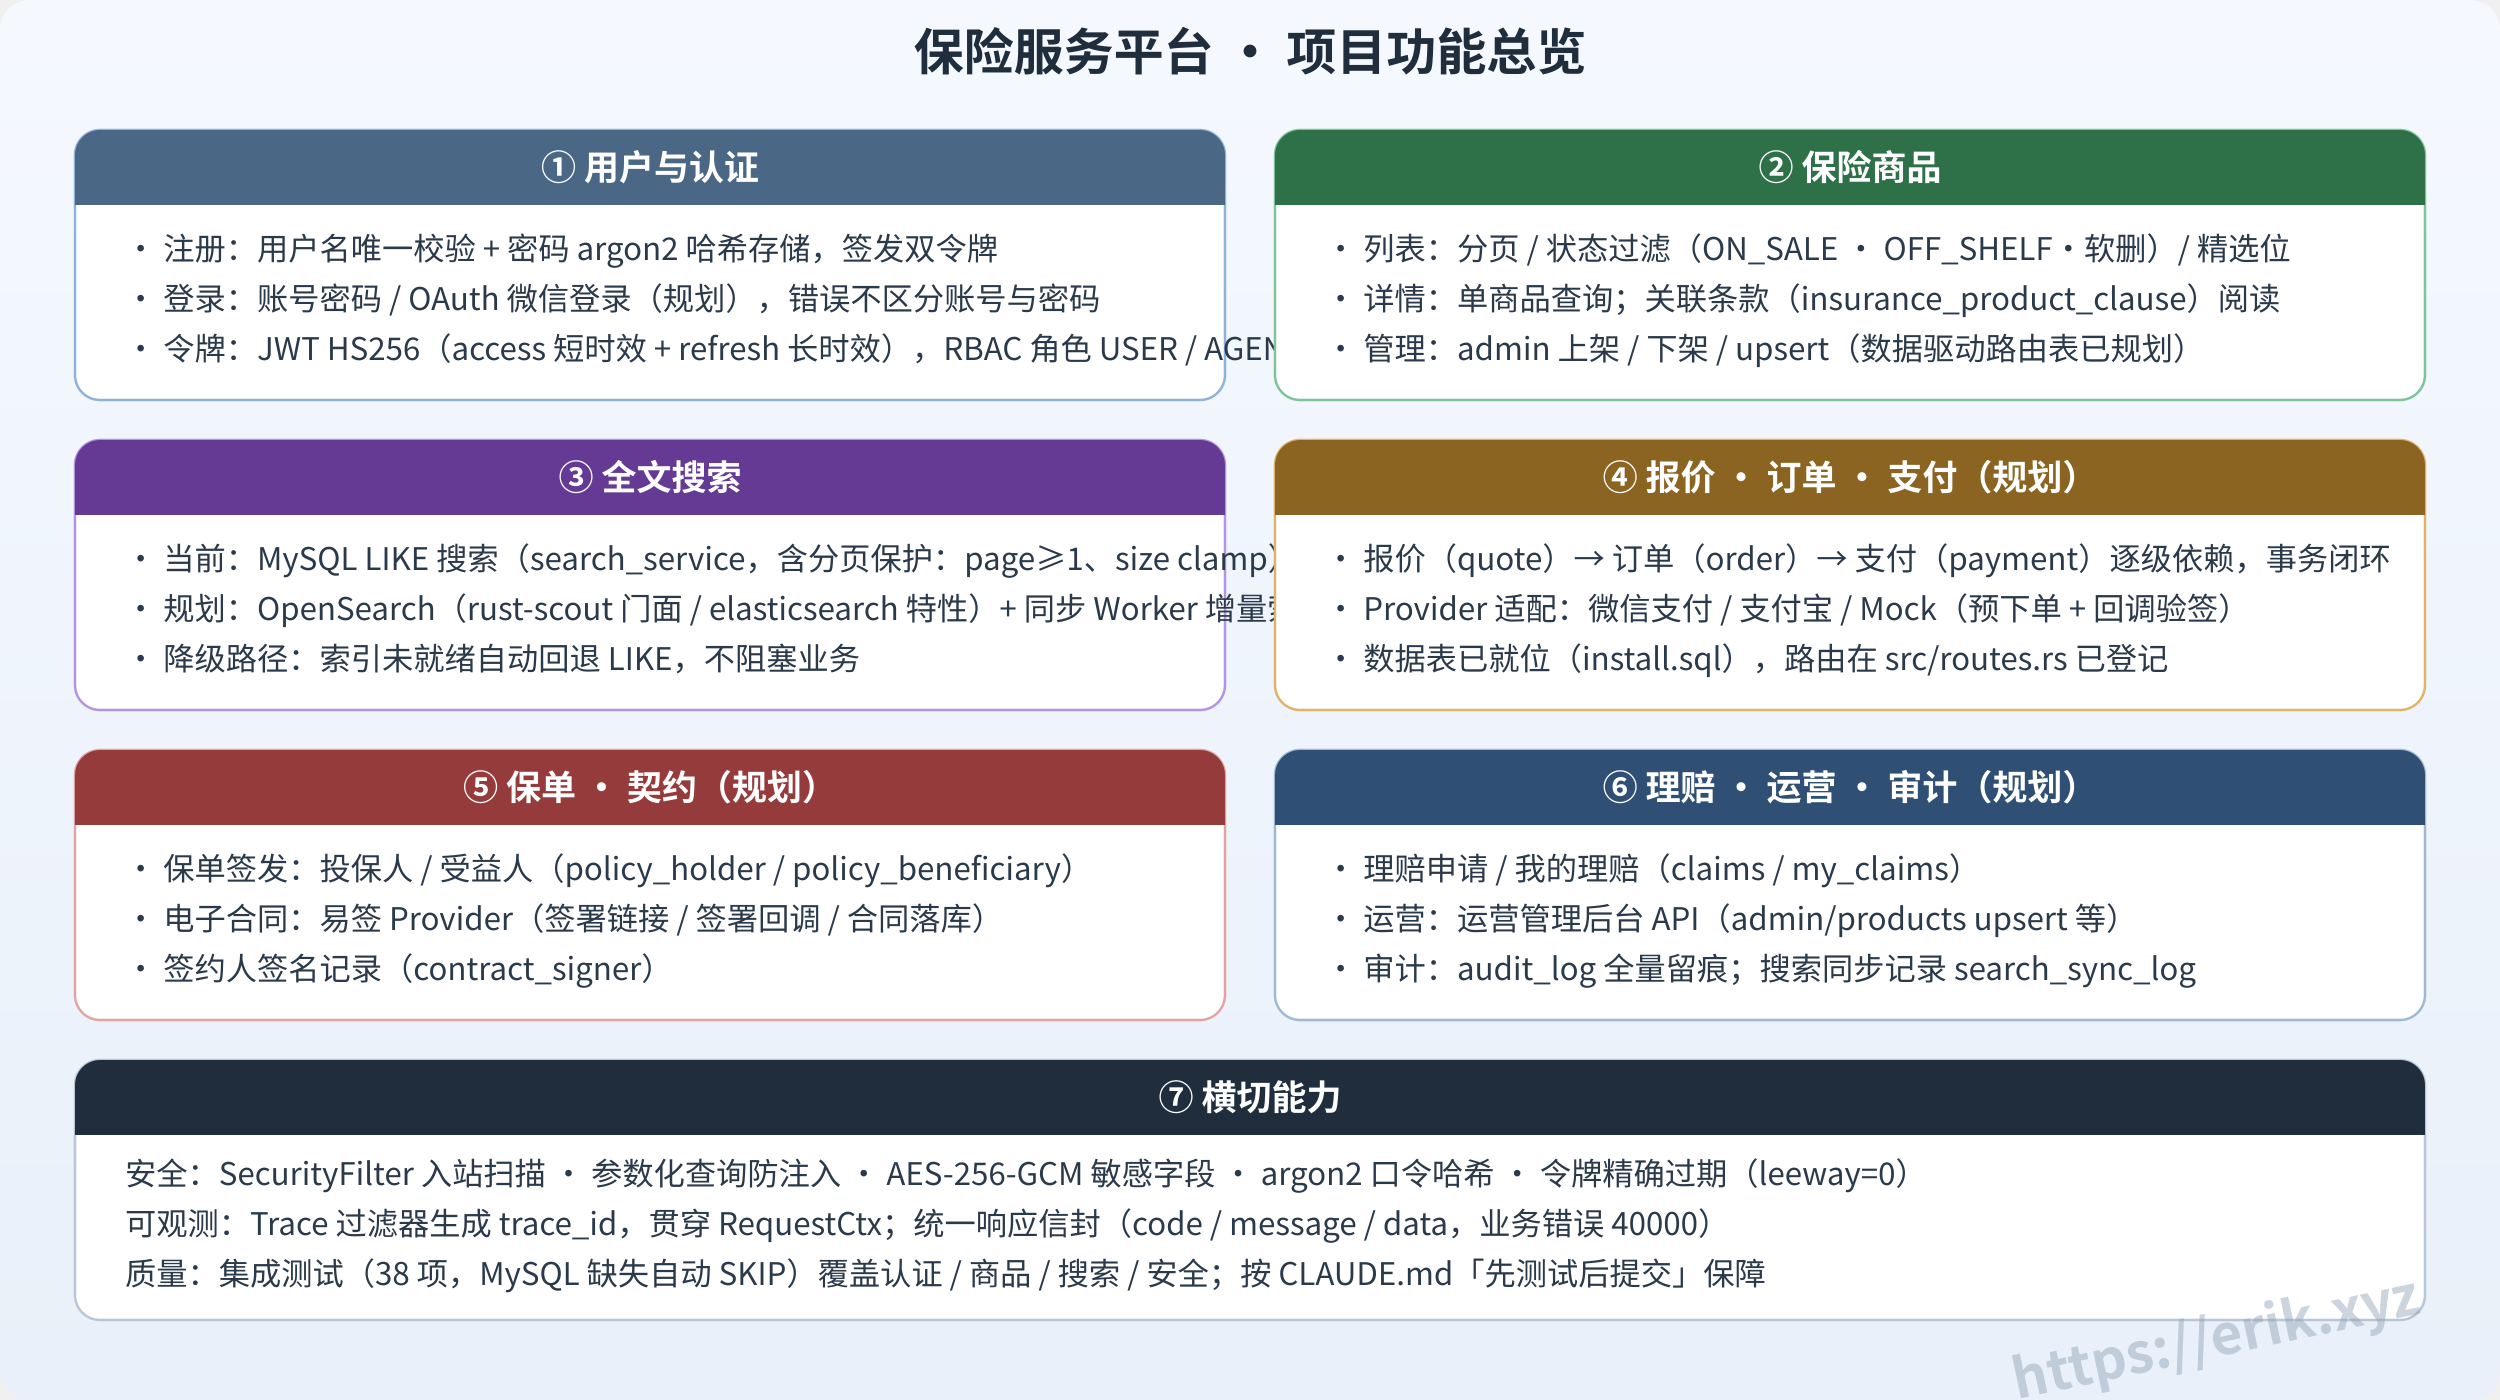
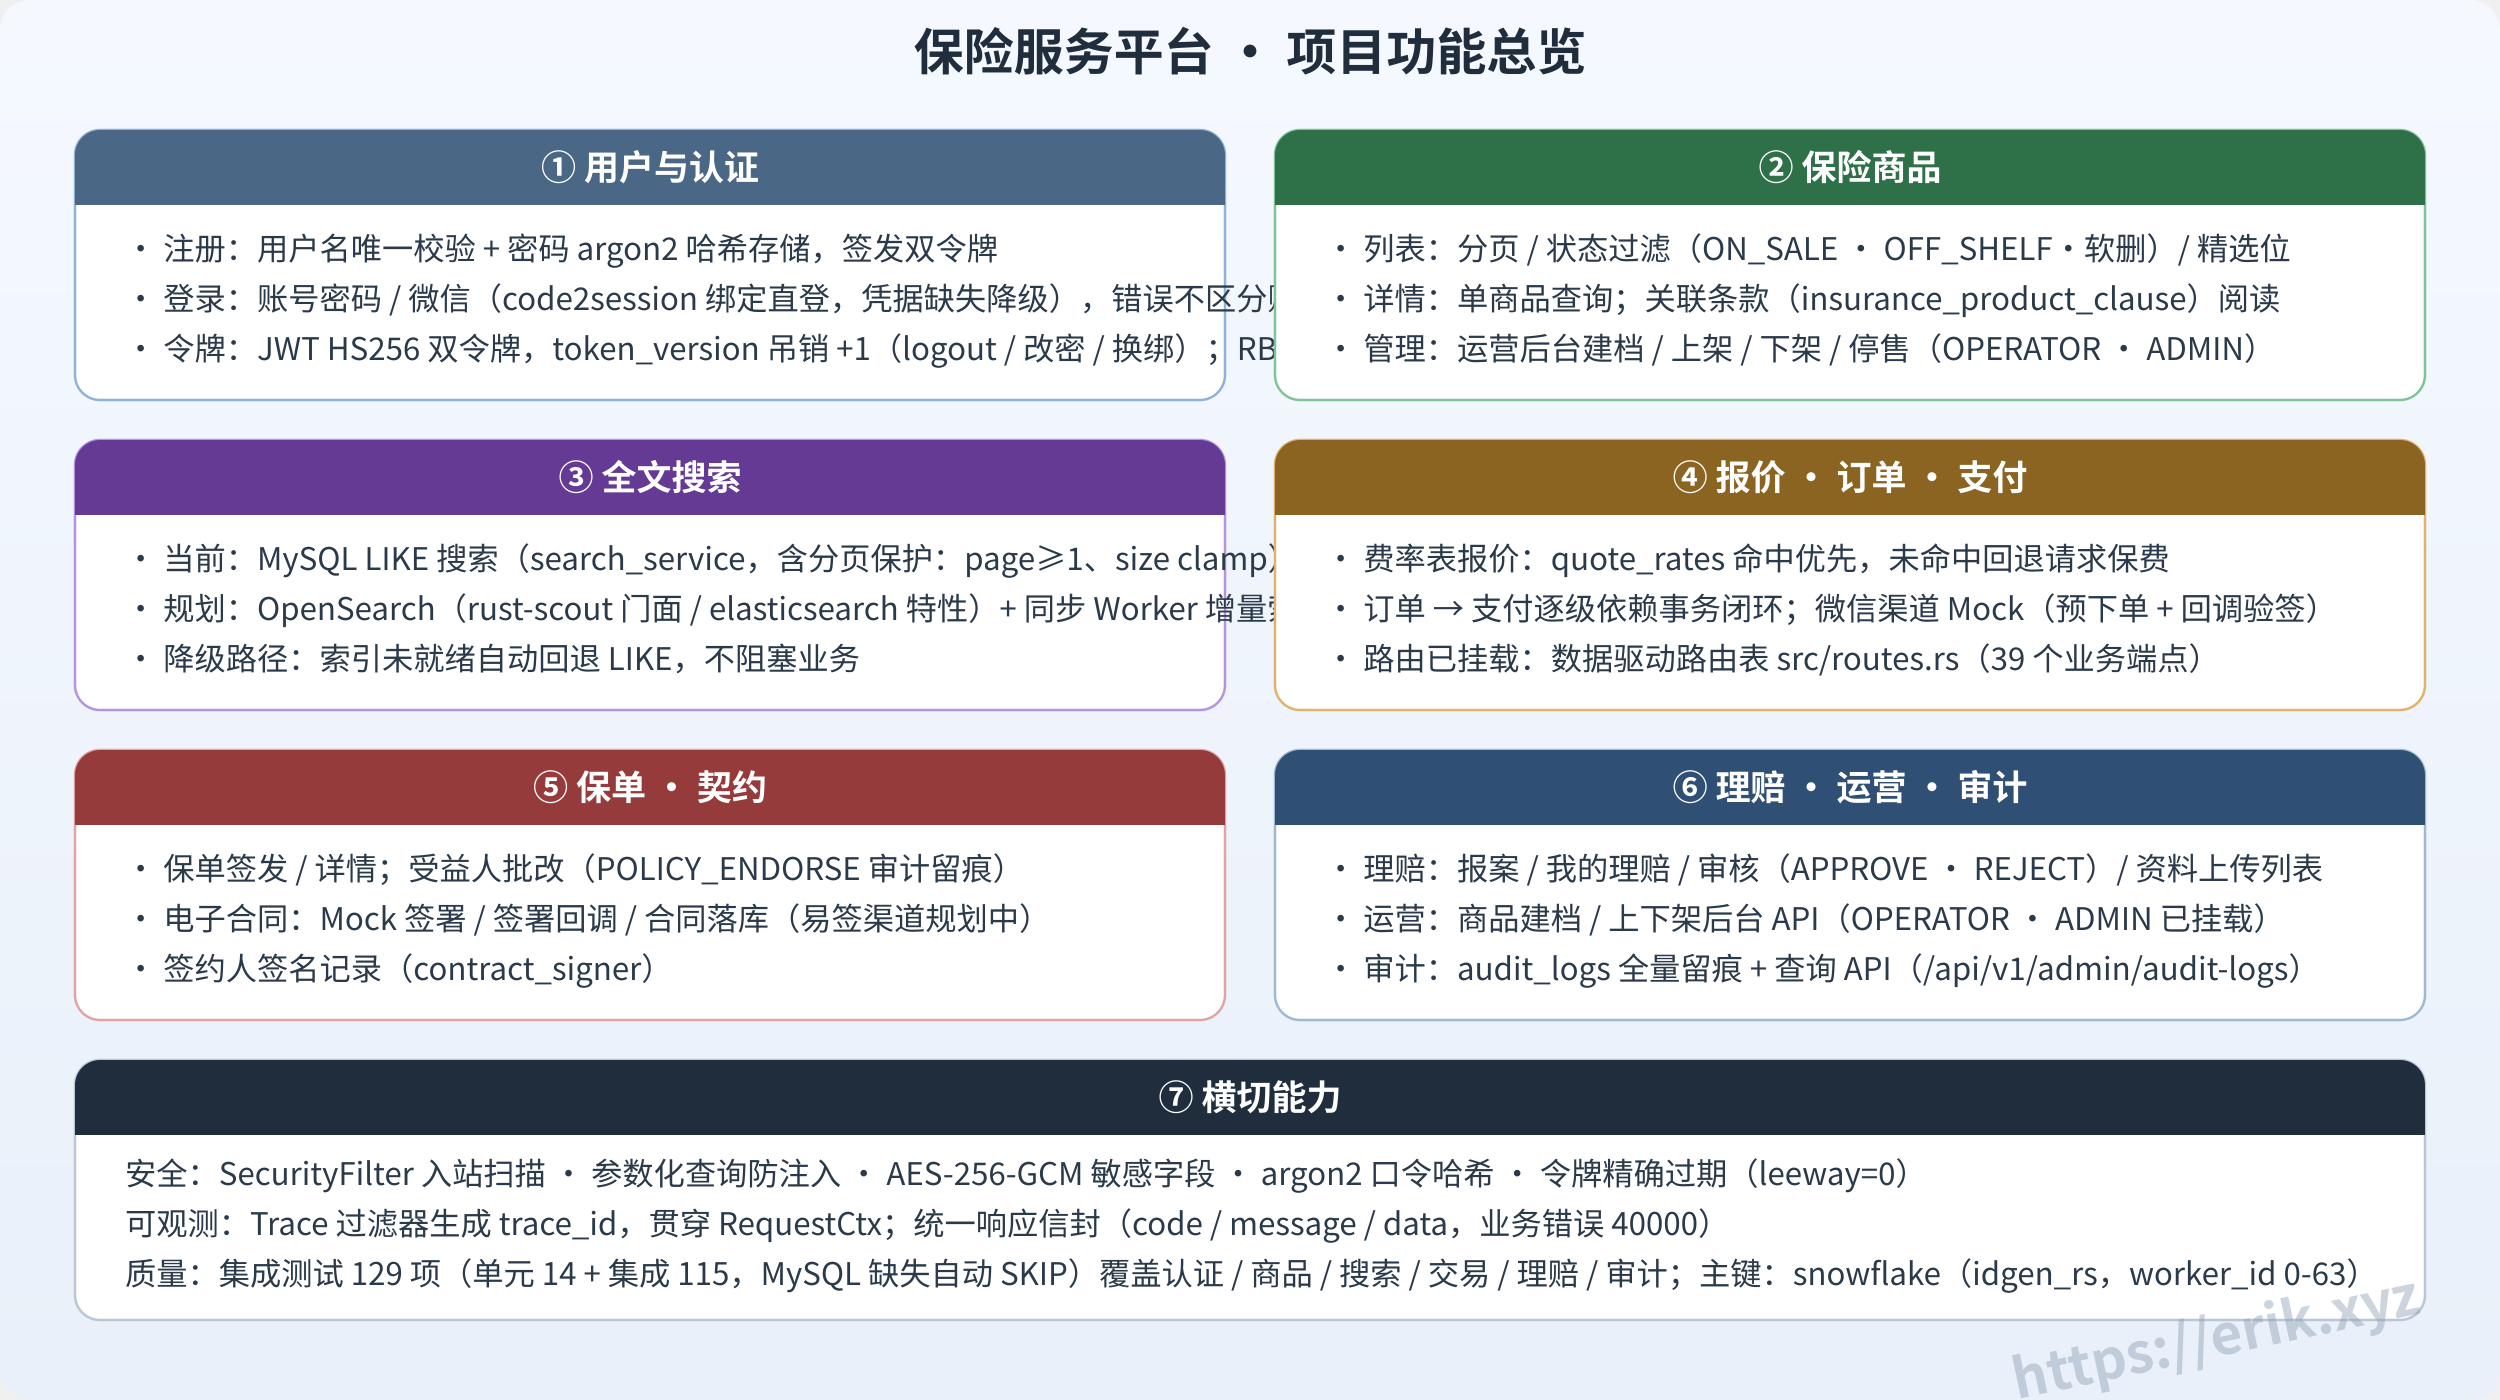
<svg xmlns="http://www.w3.org/2000/svg" width="1000" height="560" viewBox="0 0 1000 560" font-family="'PingFang SC','Microsoft YaHei','Noto Sans CJK SC',sans-serif">
  <defs>
    <linearGradient id="bg" x1="0" y1="0" x2="0" y2="1">
      <stop offset="0" stop-color="#f5f9ff" />
      <stop offset="1" stop-color="#e9f0f9" />
    </linearGradient>
  </defs>
  <rect x="0" y="0" width="1000" height="560" fill="url(#bg)" rx="12" />
  <text x="500" y="28" text-anchor="middle" font-size="20" font-weight="700" fill="#1f2d3d">保险服务平台 · 项目功能总览</text>
  <g>
    <rect x="30" y="52" width="460" height="108" rx="10" fill="#fff" stroke="#8fb2d8" />
    <rect x="30" y="52" width="460" height="30" rx="10" fill="#4a6785" />
    <rect x="30" y="72" width="460" height="10" fill="#4a6785" />
    <text x="260" y="72" text-anchor="middle" font-size="14" fill="#fff" font-weight="600">① 用户与认证</text>
    <text x="50" y="104" font-size="12.5" fill="#2b3a4a">• 注册：用户名唯一校验 + 密码 argon2 哈希存储，签发双令牌</text>
-     <text x="50" y="124" font-size="12.5" fill="#2b3a4a">• 登录：账号密码 / OAuth 微信登录（规划），错误不区分账号与密码</text>
-     <text x="50" y="144" font-size="12.5" fill="#2b3a4a">• 令牌：JWT HS256（access 短时效 + refresh 长时效），RBAC 角色 USER / AGENT / OPERATOR / ADMIN</text>
+     <text x="50" y="124" font-size="12.5" fill="#2b3a4a">• 登录：账号密码 / 微信（code2session 绑定直登，凭据缺失降级），错误不区分账号与密码</text>
+     <text x="50" y="144" font-size="12.5" fill="#2b3a4a">• 令牌：JWT HS256 双令牌，token_version 吊销 +1（logout / 改密 / 换绑）；RBAC 角色</text>
  </g>
  <g>
    <rect x="510" y="52" width="460" height="108" rx="10" fill="#fff" stroke="#7fc39a" />
    <rect x="510" y="52" width="460" height="30" rx="10" fill="#2e7048" />
    <rect x="510" y="72" width="460" height="10" fill="#2e7048" />
    <text x="740" y="72" text-anchor="middle" font-size="14" fill="#fff" font-weight="600">② 保险商品</text>
    <text x="530" y="104" font-size="12.5" fill="#2b3a4a">• 列表：分页 / 状态过滤（ON_SALE · OFF_SHELF·软删）/ 精选位</text>
    <text x="530" y="124" font-size="12.5" fill="#2b3a4a">• 详情：单商品查询；关联条款（insurance_product_clause）阅读</text>
-     <text x="530" y="144" font-size="12.5" fill="#2b3a4a">• 管理：admin 上架 / 下架 / upsert（数据驱动路由表已规划）</text>
+     <text x="530" y="144" font-size="12.5" fill="#2b3a4a">• 管理：运营后台建档 / 上架 / 下架 / 停售（OPERATOR · ADMIN）</text>
  </g>
  <g>
    <rect x="30" y="176" width="460" height="108" rx="10" fill="#fff" stroke="#b493e0" />
    <rect x="30" y="176" width="460" height="30" rx="10" fill="#643a94" />
    <rect x="30" y="196" width="460" height="10" fill="#643a94" />
    <text x="260" y="196" text-anchor="middle" font-size="14" fill="#fff" font-weight="600">③ 全文搜索</text>
    <text x="50" y="228" font-size="12.5" fill="#2b3a4a">• 当前：MySQL LIKE 搜索（search_service，含分页保护：page≥1、size clamp）</text>
    <text x="50" y="248" font-size="12.5" fill="#2b3a4a">• 规划：OpenSearch（rust-scout 门面 / elasticsearch 特性）+ 同步 Worker 增量索引</text>
    <text x="50" y="268" font-size="12.5" fill="#2b3a4a">• 降级路径：索引未就绪自动回退 LIKE，不阻塞业务</text>
  </g>
  <g>
    <rect x="510" y="176" width="460" height="108" rx="10" fill="#fff" stroke="#e0b36a" />
    <rect x="510" y="176" width="460" height="30" rx="10" fill="#8a6420" />
    <rect x="510" y="196" width="460" height="10" fill="#8a6420" />
-     <text x="740" y="196" text-anchor="middle" font-size="14" fill="#fff" font-weight="600">④ 报价 · 订单 · 支付（规划）</text>
-     <text x="530" y="228" font-size="12.5" fill="#2b3a4a">• 报价（quote）→ 订单（order）→ 支付（payment）逐级依赖，事务闭环</text>
-     <text x="530" y="248" font-size="12.5" fill="#2b3a4a">• Provider 适配：微信支付 / 支付宝 / Mock（预下单 + 回调验签）</text>
-     <text x="530" y="268" font-size="12.5" fill="#2b3a4a">• 数据表已就位（install.sql），路由在 src/routes.rs 已登记</text>
+     <text x="740" y="196" text-anchor="middle" font-size="14" fill="#fff" font-weight="600">④ 报价 · 订单 · 支付</text>
+     <text x="530" y="228" font-size="12.5" fill="#2b3a4a">• 费率表报价：quote_rates 命中优先，未命中回退请求保费</text>
+     <text x="530" y="248" font-size="12.5" fill="#2b3a4a">• 订单 → 支付逐级依赖事务闭环；微信渠道 Mock（预下单 + 回调验签）</text>
+     <text x="530" y="268" font-size="12.5" fill="#2b3a4a">• 路由已挂载：数据驱动路由表 src/routes.rs（39 个业务端点）</text>
  </g>
  <g>
    <rect x="30" y="300" width="460" height="108" rx="10" fill="#fff" stroke="#e3a3a3" />
    <rect x="30" y="300" width="460" height="30" rx="10" fill="#963b3b" />
    <rect x="30" y="320" width="460" height="10" fill="#963b3b" />
-     <text x="260" y="320" text-anchor="middle" font-size="14" fill="#fff" font-weight="600">⑤ 保单 · 契约（规划）</text>
-     <text x="50" y="352" font-size="12.5" fill="#2b3a4a">• 保单签发：投保人 / 受益人（policy_holder / policy_beneficiary）</text>
-     <text x="50" y="372" font-size="12.5" fill="#2b3a4a">• 电子合同：易签 Provider（签署链接 / 签署回调 / 合同落库）</text>
+     <text x="260" y="320" text-anchor="middle" font-size="14" fill="#fff" font-weight="600">⑤ 保单 · 契约</text>
+     <text x="50" y="352" font-size="12.5" fill="#2b3a4a">• 保单签发 / 详情；受益人批改（POLICY_ENDORSE 审计留痕）</text>
+     <text x="50" y="372" font-size="12.5" fill="#2b3a4a">• 电子合同：Mock 签署 / 签署回调 / 合同落库（易签渠道规划中）</text>
    <text x="50" y="392" font-size="12.5" fill="#2b3a4a">• 签约人签名记录（contract_signer）</text>
  </g>
  <g>
    <rect x="510" y="300" width="460" height="108" rx="10" fill="#fff" stroke="#9fb8d4" />
    <rect x="510" y="300" width="460" height="30" rx="10" fill="#2f4f74" />
    <rect x="510" y="320" width="460" height="10" fill="#2f4f74" />
-     <text x="740" y="320" text-anchor="middle" font-size="14" fill="#fff" font-weight="600">⑥ 理赔 · 运营 · 审计（规划）</text>
-     <text x="530" y="352" font-size="12.5" fill="#2b3a4a">• 理赔申请 / 我的理赔（claims / my_claims）</text>
-     <text x="530" y="372" font-size="12.5" fill="#2b3a4a">• 运营：运营管理后台 API（admin/products upsert 等）</text>
-     <text x="530" y="392" font-size="12.5" fill="#2b3a4a">• 审计：audit_log 全量留痕；搜索同步记录 search_sync_log</text>
+     <text x="740" y="320" text-anchor="middle" font-size="14" fill="#fff" font-weight="600">⑥ 理赔 · 运营 · 审计</text>
+     <text x="530" y="352" font-size="12.5" fill="#2b3a4a">• 理赔：报案 / 我的理赔 / 审核（APPROVE · REJECT）/ 资料上传列表</text>
+     <text x="530" y="372" font-size="12.5" fill="#2b3a4a">• 运营：商品建档 / 上下架后台 API（OPERATOR · ADMIN 已挂载）</text>
+     <text x="530" y="392" font-size="12.5" fill="#2b3a4a">• 审计：audit_logs 全量留痕 + 查询 API（/api/v1/admin/audit-logs）</text>
  </g>
  <g>
    <rect x="30" y="424" width="940" height="104" rx="10" fill="#fff" stroke="#b9c6d6" />
    <rect x="30" y="424" width="940" height="30" rx="10" fill="#1f2d3d" />
    <rect x="30" y="444" width="940" height="10" fill="#1f2d3d" />
    <text x="500" y="444" text-anchor="middle" font-size="14" fill="#fff" font-weight="600">⑦ 横切能力</text>
    <text x="50" y="474" font-size="12.5" fill="#2b3a4a">安全：SecurityFilter 入站扫描 · 参数化查询防注入 · AES-256-GCM 敏感字段 · argon2 口令哈希 · 令牌精确过期（leeway=0）</text>
    <text x="50" y="494" font-size="12.5" fill="#2b3a4a">可观测：Trace 过滤器生成 trace_id，贯穿 RequestCtx；统一响应信封（code / message / data，业务错误 40000）</text>
-     <text x="50" y="514" font-size="12.5" fill="#2b3a4a">质量：集成测试（38 项，MySQL 缺失自动 SKIP）覆盖认证 / 商品 / 搜索 / 安全；按 CLAUDE.md「先测试后提交」保障</text>
+     <text x="50" y="514" font-size="12.5" fill="#2b3a4a">质量：集成测试 129 项（单元 14 + 集成 115，MySQL 缺失自动 SKIP）覆盖认证 / 商品 / 搜索 / 交易 / 理赔 / 审计；主键：snowflake（idgen_rs，worker_id 0-63）</text>
  </g>
  <text x="972" y="540" text-anchor="end" font-size="22" font-weight="600" fill="#8ea0b5" fill-opacity="0.45" transform="rotate(-12 900 548)">https://erik.xyz</text>
</svg>
